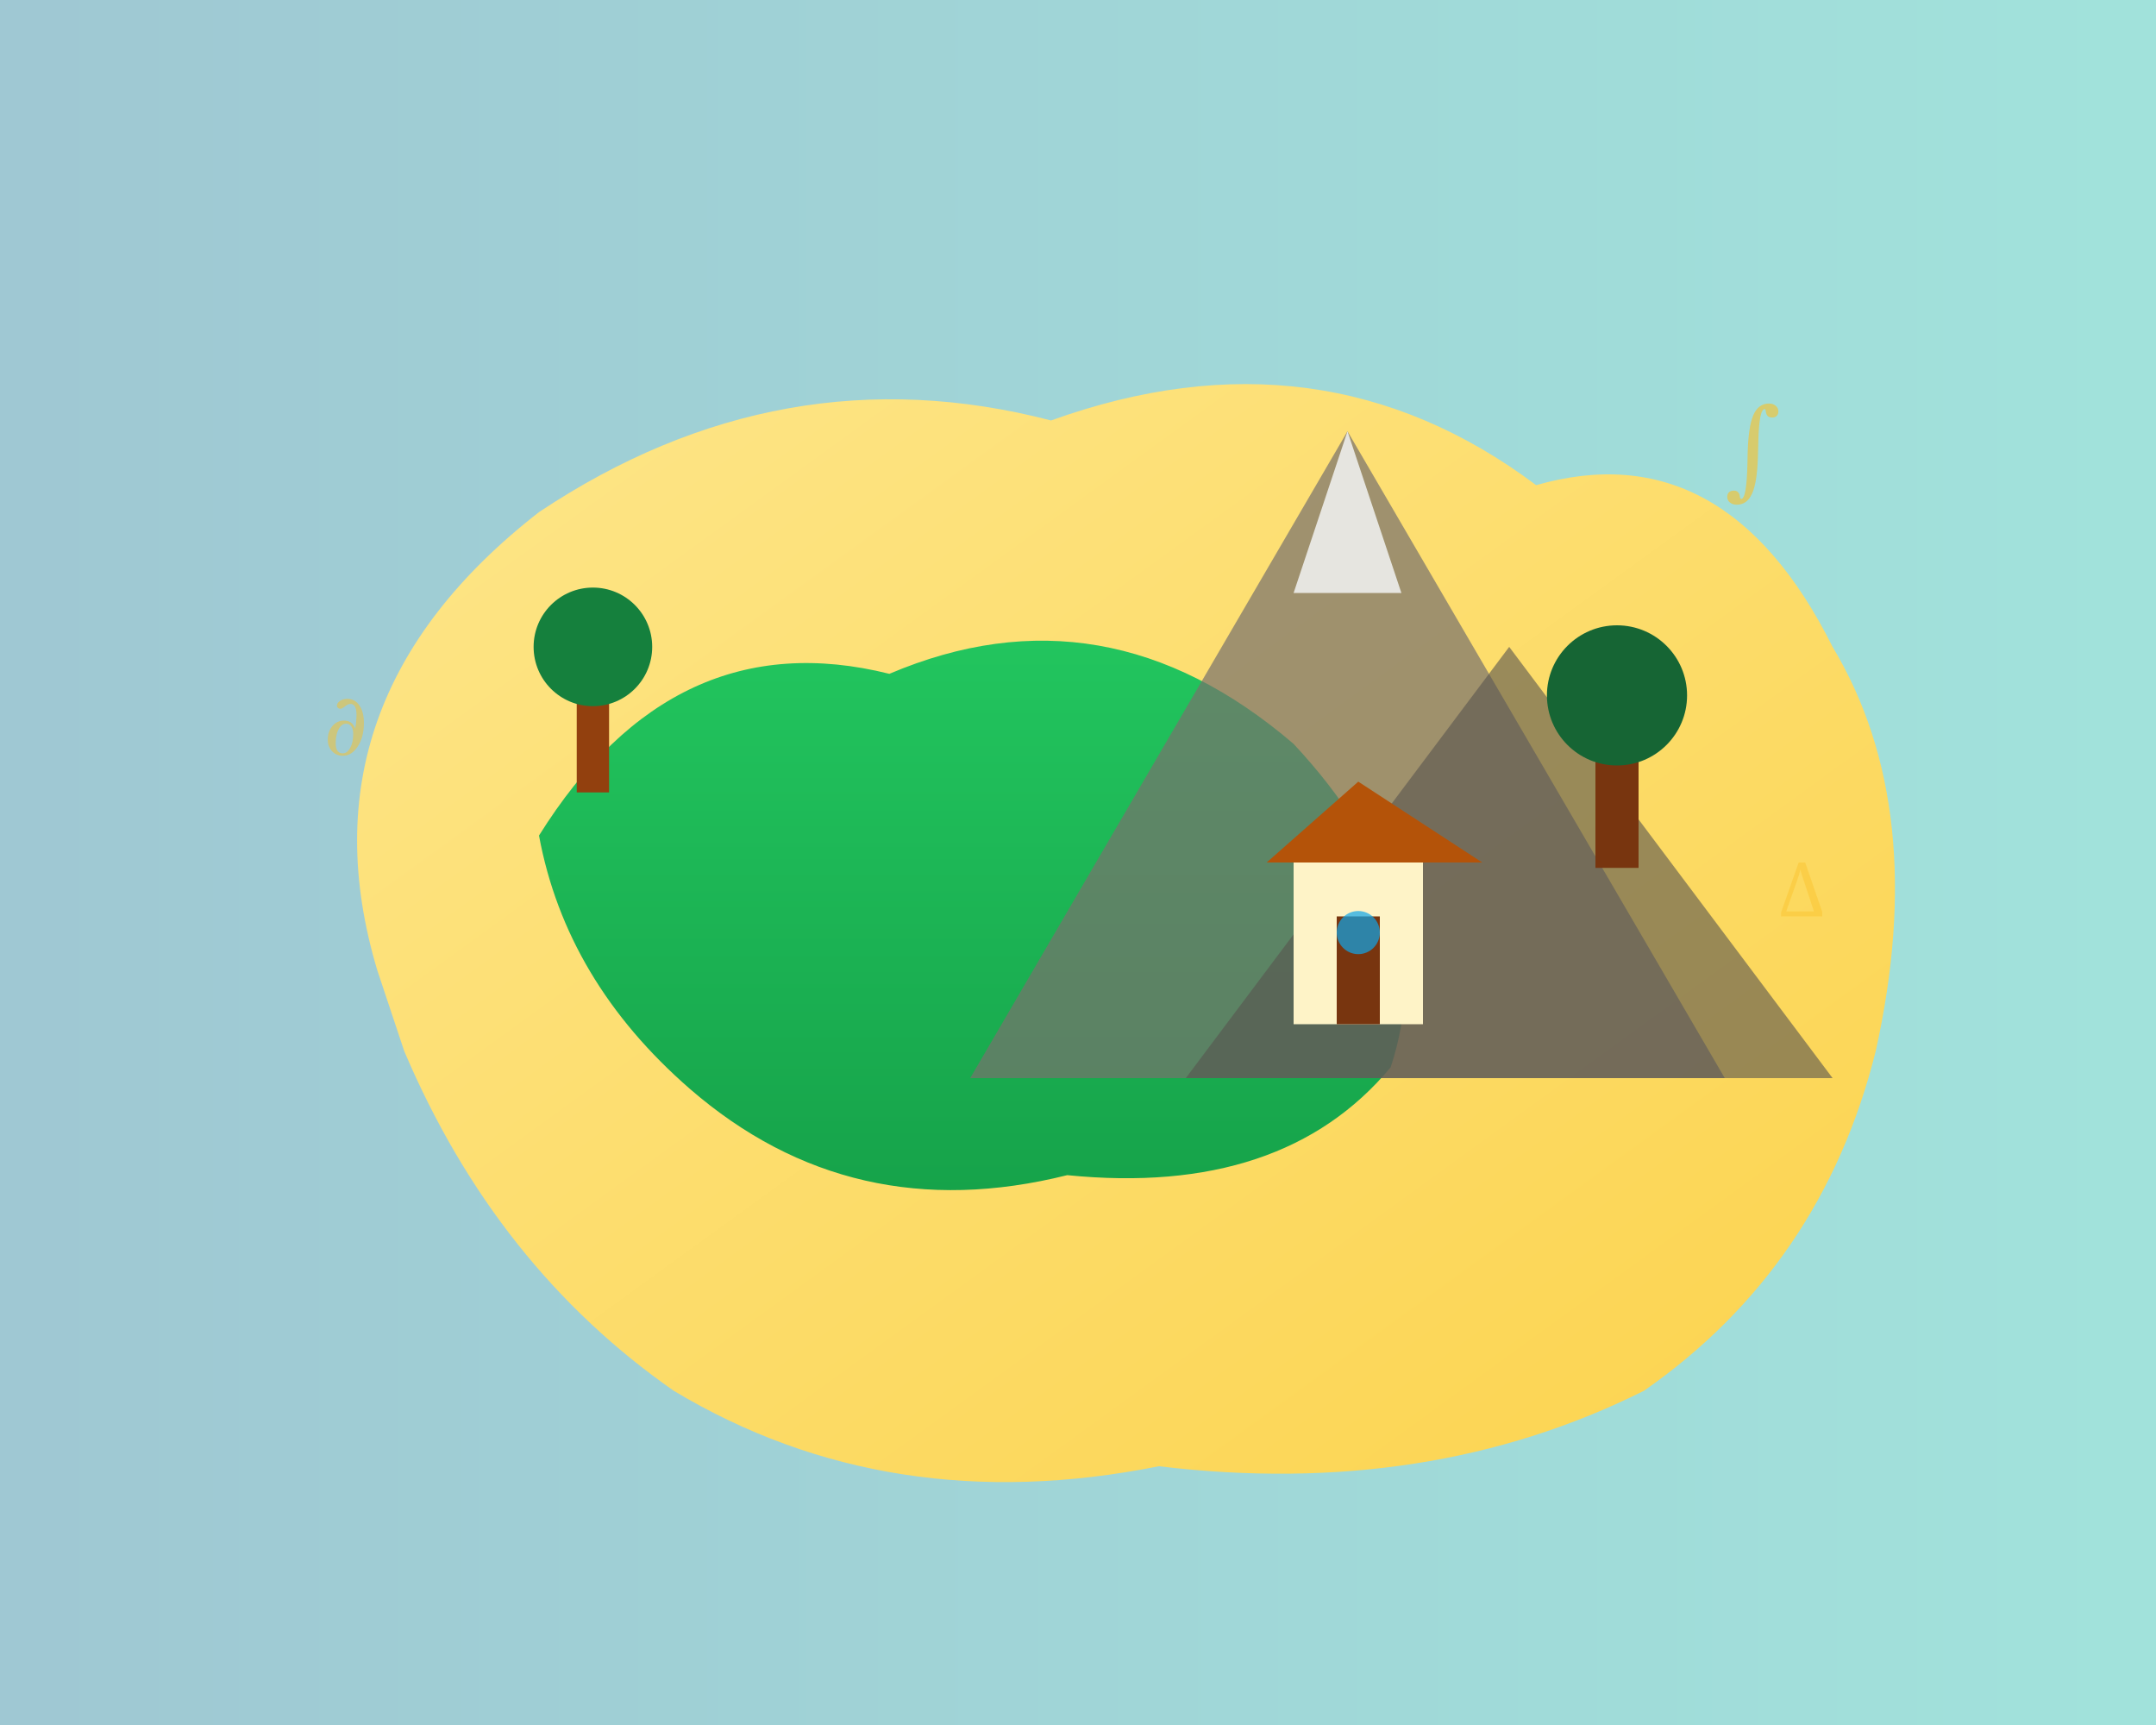
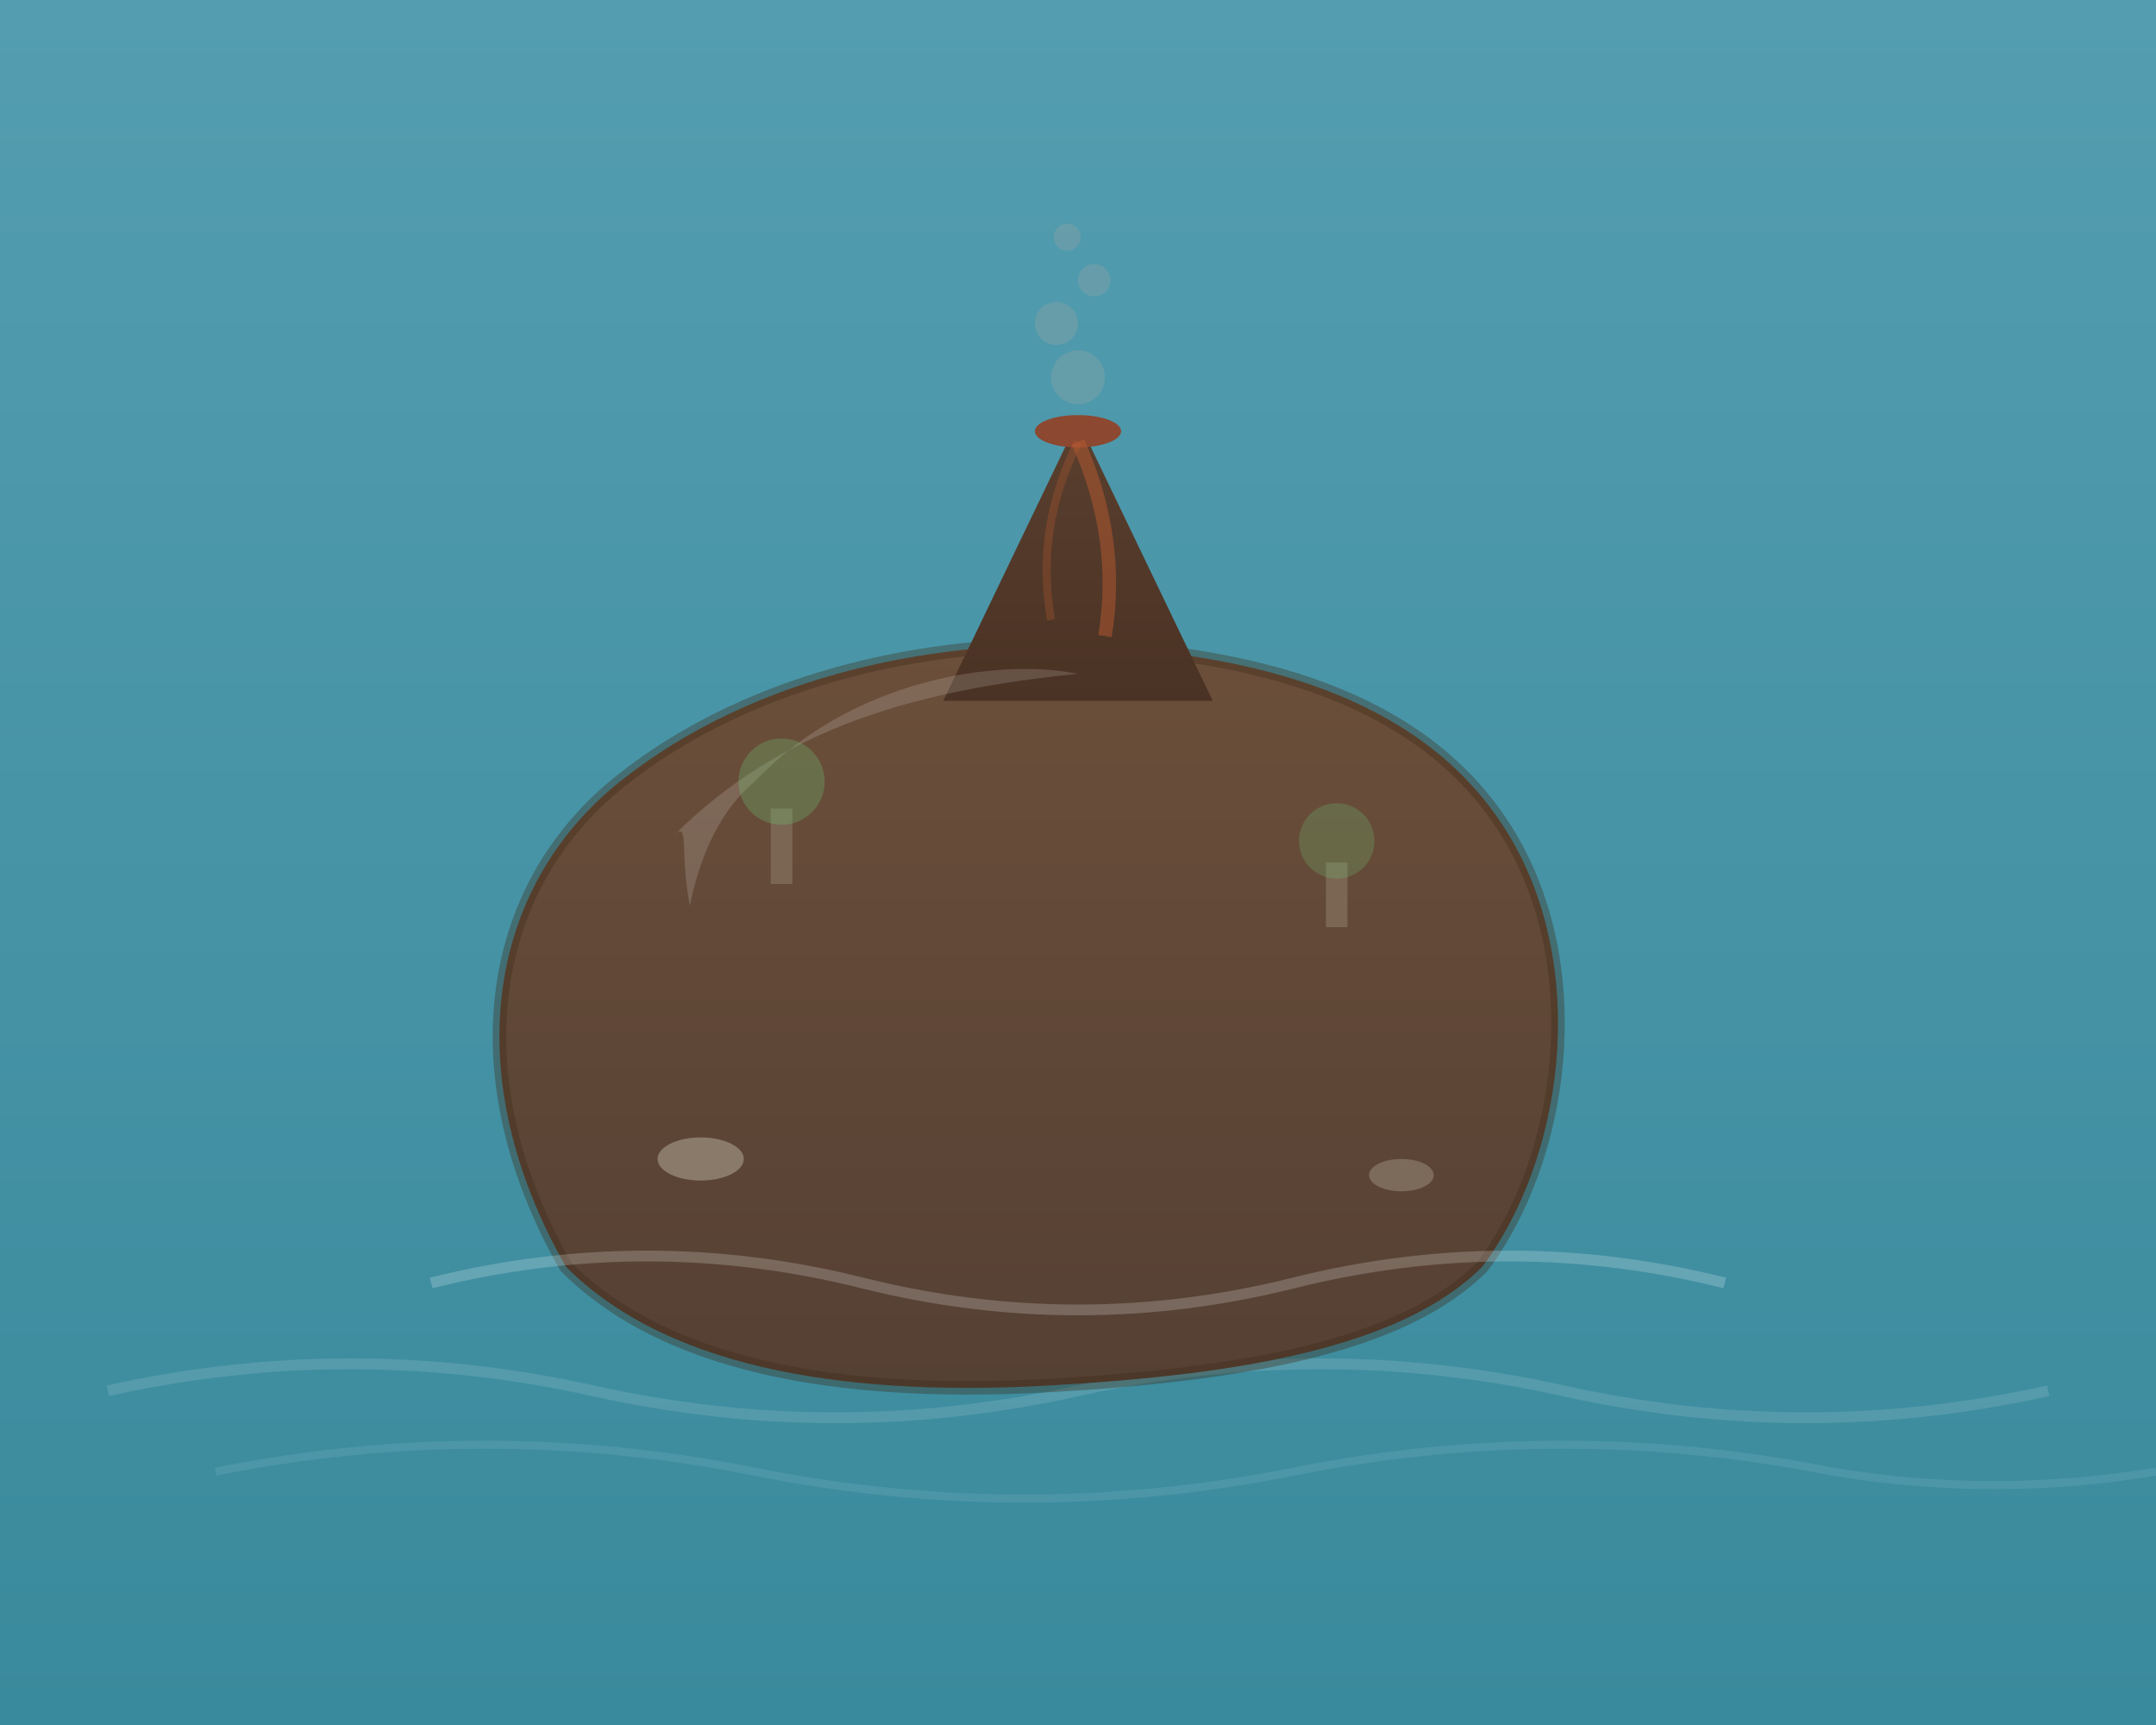
- <svg xmlns="http://www.w3.org/2000/svg" viewBox="0 0 400 320">
+ <svg xmlns="http://www.w3.org/2000/svg" viewBox="0 0 400 320" width="400" height="320">
  <defs>
-     <linearGradient id="sand" x1="0%" y1="0%" x2="100%" y2="100%">
-       <stop offset="0%" stop-color="#fde68a" />
-       <stop offset="100%" stop-color="#fcd34d" />
+     <linearGradient id="bg3" x1="0" y1="0" x2="0" y2="1">
+       <stop offset="0%" stop-color="#549db0" />
+       <stop offset="100%" stop-color="#398a9c" />
    </linearGradient>
-     <linearGradient id="grass" x1="0%" y1="0%" x2="0%" y2="100%">
-       <stop offset="0%" stop-color="#22c55e" />
-       <stop offset="100%" stop-color="#16a34a" />
+     <linearGradient id="dark" x1="0" y1="0" x2="0" y2="1">
+       <stop offset="0%" stop-color="#6b4f3a" />
+       <stop offset="100%" stop-color="#554034" />
    </linearGradient>
-     <linearGradient id="water" x1="0%" y1="0%" x2="100%" y2="0%">
-       <stop offset="0%" stop-color="#0e7490" stop-opacity="0.4" />
-       <stop offset="100%" stop-color="#14b8a6" stop-opacity="0.4" />
+     <linearGradient id="peak" x1="0" y1="0" x2="0" y2="1">
+       <stop offset="0%" stop-color="#5a3f2e" />
+       <stop offset="100%" stop-color="#4a3224" />
    </linearGradient>
  </defs>
-   <rect width="400" height="320" fill="url(#water)" />
-   <path d="M70,180 Q55,130 100,95 Q145,65 195,78 Q245,60 285,90 Q320,80 340,120 Q358,150 348,195 Q338,235 305,258 Q265,278 215,272 Q165,282 125,258 Q92,235 75,195 Z" fill="url(#sand)" />
-   <path d="M100,155 Q125,115 165,125 Q205,108 240,138 Q268,168 258,198 Q238,222 198,218 Q158,228 128,202 Q105,182 100,155 Z" fill="url(#grass)" />
-   <path d="M180,200 L250,80 L320,200 Z" fill="#78716c" opacity="0.7" />
-   <path d="M220,200 L280,120 L340,200 Z" fill="#57534e" opacity="0.6" />
-   <path d="M250,80 L260,110 L240,110 Z" fill="#f8fafc" opacity="0.8" />
-   <g transform="translate(240, 155)">
-     <rect x="0" y="5" width="24" height="30" fill="#fef3c7" />
-     <path d="M-5,5 L12,-10 L35,5 Z" fill="#b45309" />
-     <rect x="8" y="15" width="8" height="20" fill="#78350f" />
-     <circle cx="12" cy="18" r="4" fill="#0ea5e9" opacity="0.7" />
+   <rect width="400" height="320" fill="url(#bg3)" />
+   <path d="M20,258 Q65,248 110,258 Q155,268 200,258 Q245,248 290,258 Q335,268 380,258" fill="none" stroke="rgba(255,255,255,0.12)" stroke-width="2" />
+   <path d="M40,273 Q90,263 140,273 Q190,283 240,273 Q290,263 340,273 Q370,278 400,273" fill="none" stroke="rgba(255,255,255,0.08)" stroke-width="1.5" />
+   <path d="M105,235 C85,200 90,165 115,145 C140,125 175,118 205,120 C235,122 265,130 280,155 C295,180 290,215 275,235 C260,250 230,255 195,257 C160,259 125,255 105,235Z" fill="url(#dark)" stroke="rgba(60,40,20,0.35)" stroke-width="2.5" />
+   <path d="M175,130 L200,78 L225,130Z" fill="url(#peak)" />
+   <ellipse cx="200" cy="80" rx="8" ry="3" fill="#8c4830" />
+   <path d="M125,155 C145,135 170,128 200,125 C185,122 158,126 140,145 C134,150 130,158 128,168 C126,158 128,152 125,155Z" fill="rgba(255,255,255,0.15)" />
+   <g opacity="0.25" fill="#aaa8a0">
+     <circle cx="200" cy="70" r="5" />
+     <circle cx="196" cy="60" r="4" />
+     <circle cx="203" cy="52" r="3" />
+     <circle cx="198" cy="44" r="2.5" />
  </g>
-   <g transform="translate(110, 125)">
-     <rect x="-3" y="0" width="6" height="22" fill="#92400e" />
-     <circle cx="0" cy="-5" r="11" fill="#15803d" />
+   <path d="M200,82 Q208,100 205,118" stroke="#b85a30" stroke-width="2.5" fill="none" opacity="0.5" />
+   <path d="M200,82 Q192,98 195,115" stroke="#b85a30" stroke-width="1.5" fill="none" opacity="0.3" />
+   <g transform="translate(145, 150)">
+     <rect x="-2" y="0" width="4" height="14" fill="#7a6652" />
+     <circle cx="0" cy="-5" r="8" fill="#6fbf73" opacity="0.3" />
  </g>
-   <g transform="translate(300, 135)">
-     <rect x="-4" y="0" width="8" height="26" fill="#78350f" />
-     <circle cx="0" cy="-6" r="13" fill="#166534" />
+   <g transform="translate(248, 160)">
+     <rect x="-2" y="0" width="4" height="12" fill="#7a6652" />
+     <circle cx="0" cy="-4" r="7" fill="#6fbf73" opacity="0.25" />
  </g>
-   <text x="320" y="90" font-size="20" fill="#fbbf24" opacity="0.6" font-family="serif">∫</text>
-   <text x="60" y="140" font-size="16" fill="#fbbf24" opacity="0.5" font-family="serif">∂</text>
-   <text x="330" y="170" font-size="14" fill="#fbbf24" opacity="0.4" font-family="serif">Δ</text>
+   <ellipse cx="130" cy="215" rx="8" ry="4" fill="#8a7a6a" />
+   <ellipse cx="260" cy="218" rx="6" ry="3" fill="#8a7a6a" opacity="0.7" />
+   <path d="M80,238 Q120,228 160,238 Q200,248 240,238 Q280,228 320,238" fill="none" stroke="rgba(255,255,255,0.2)" stroke-width="2" />
</svg>
